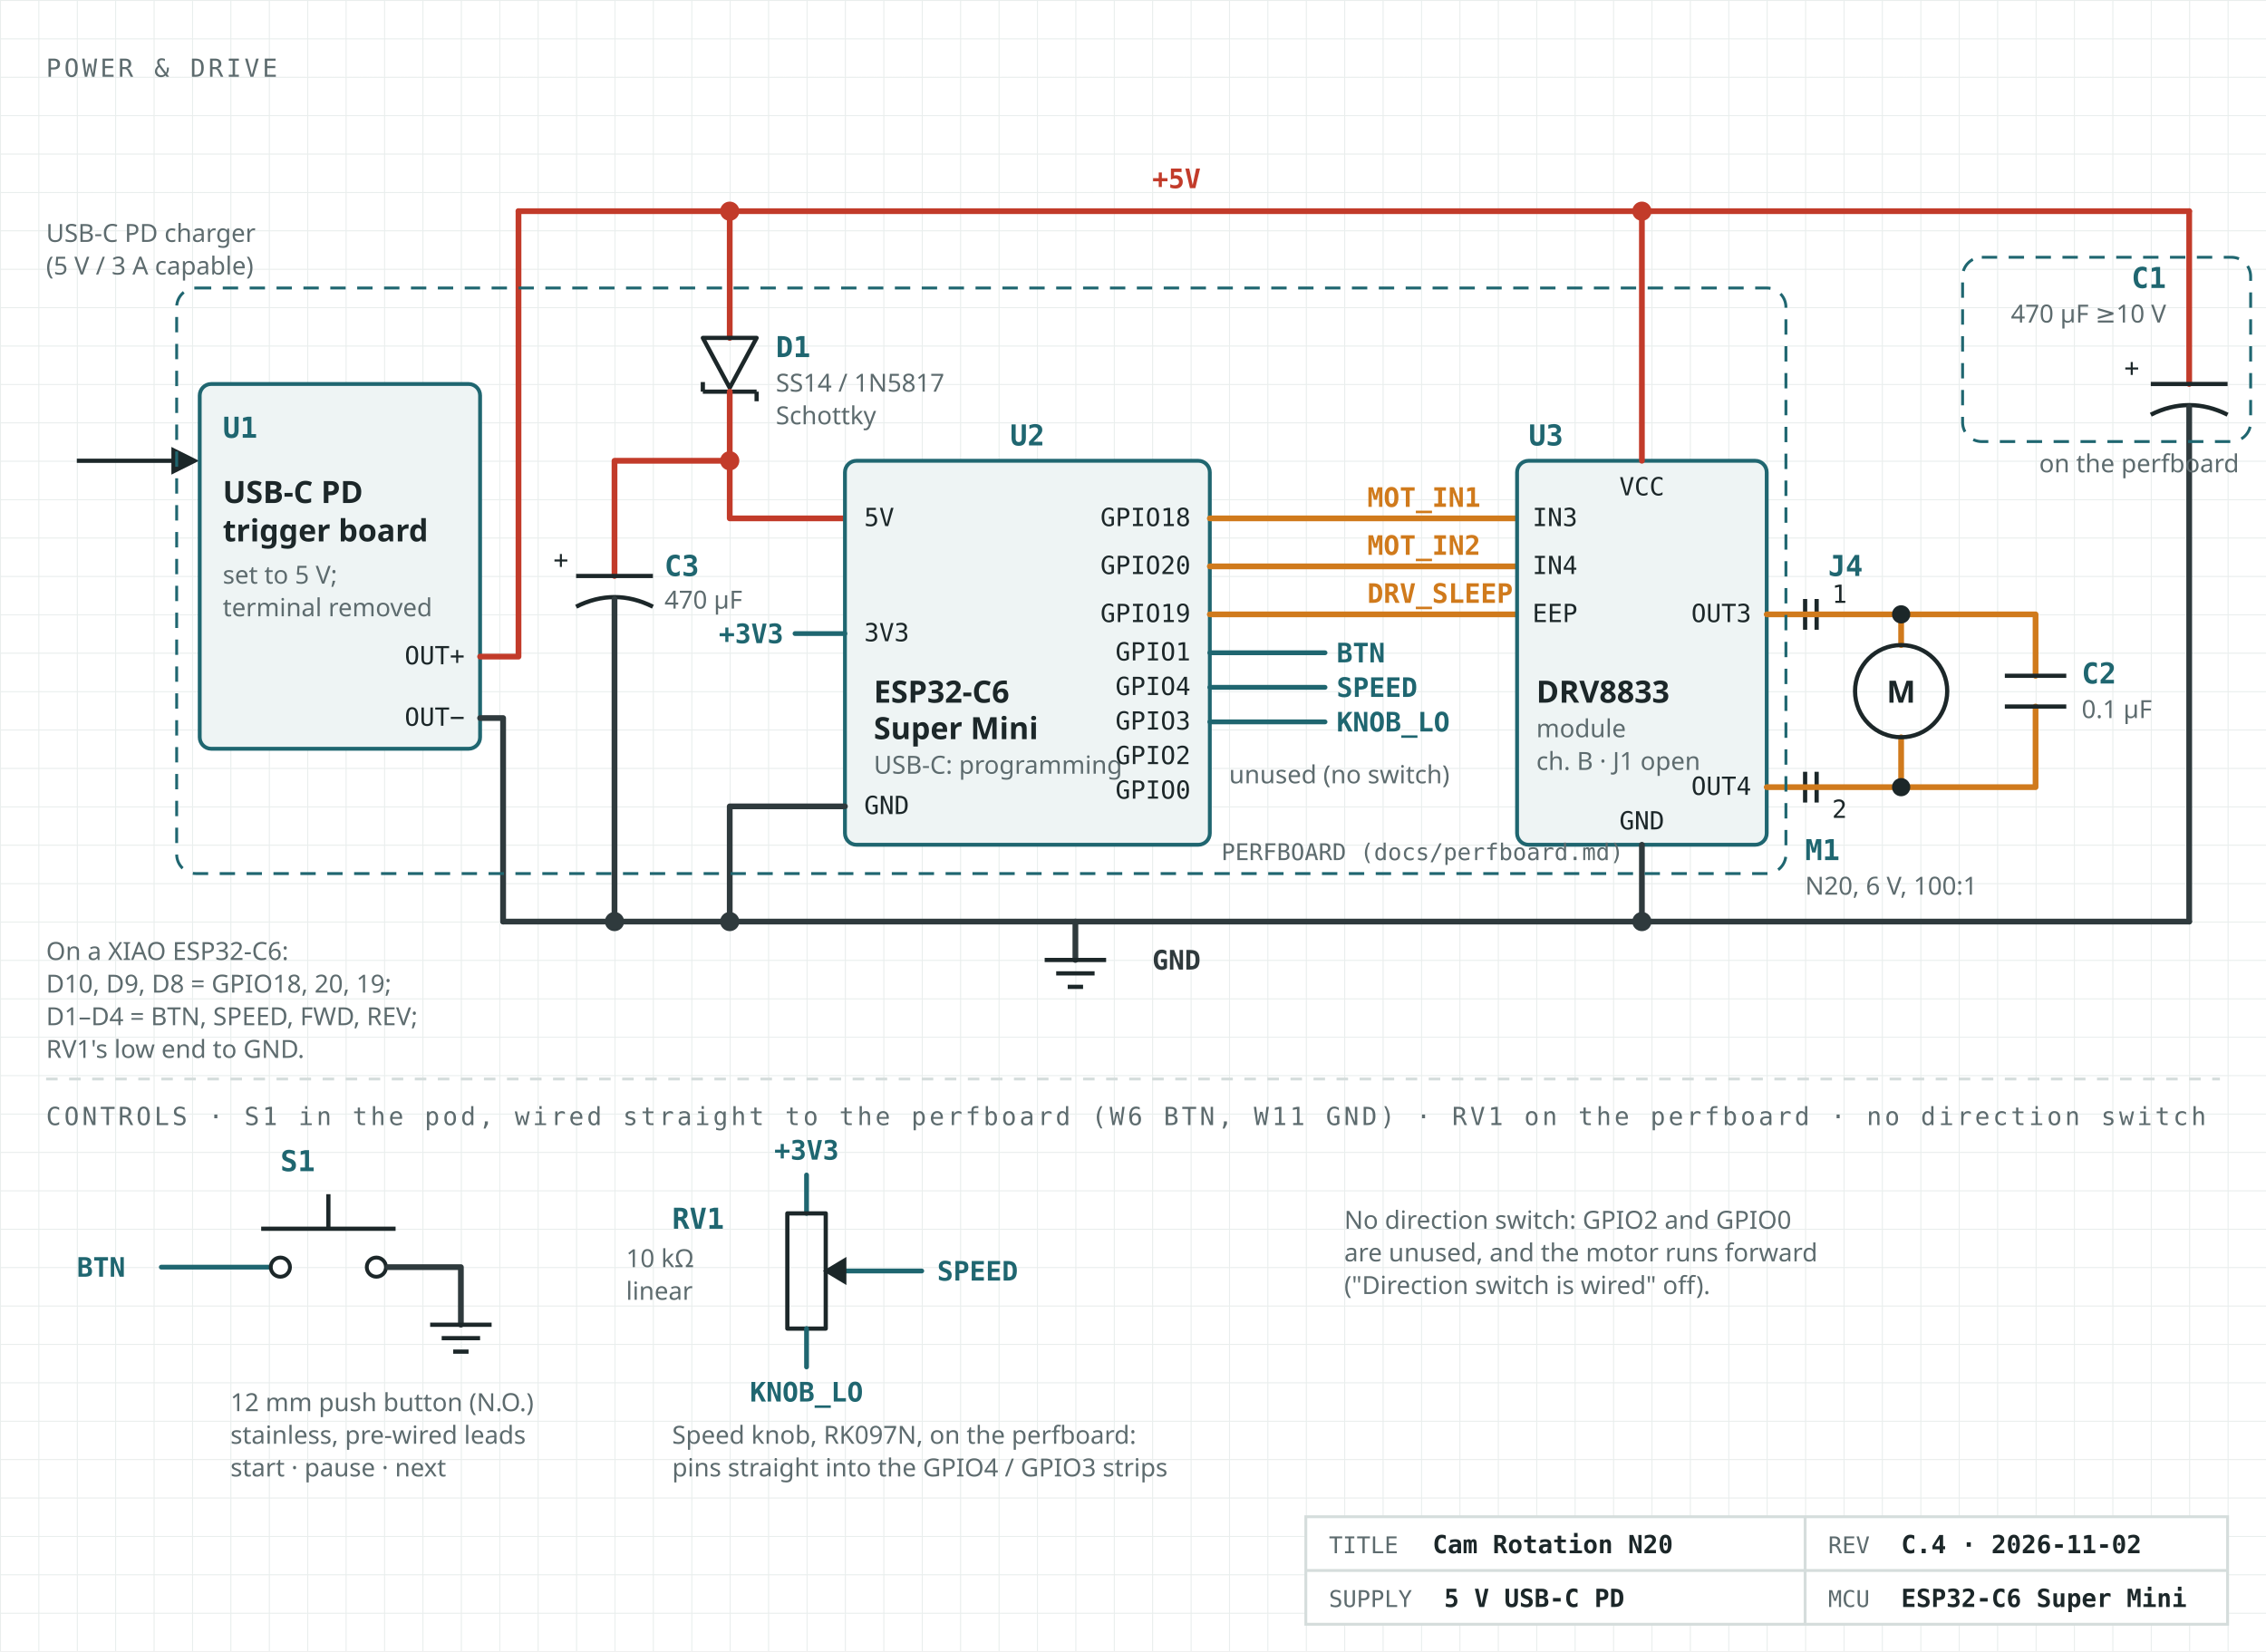
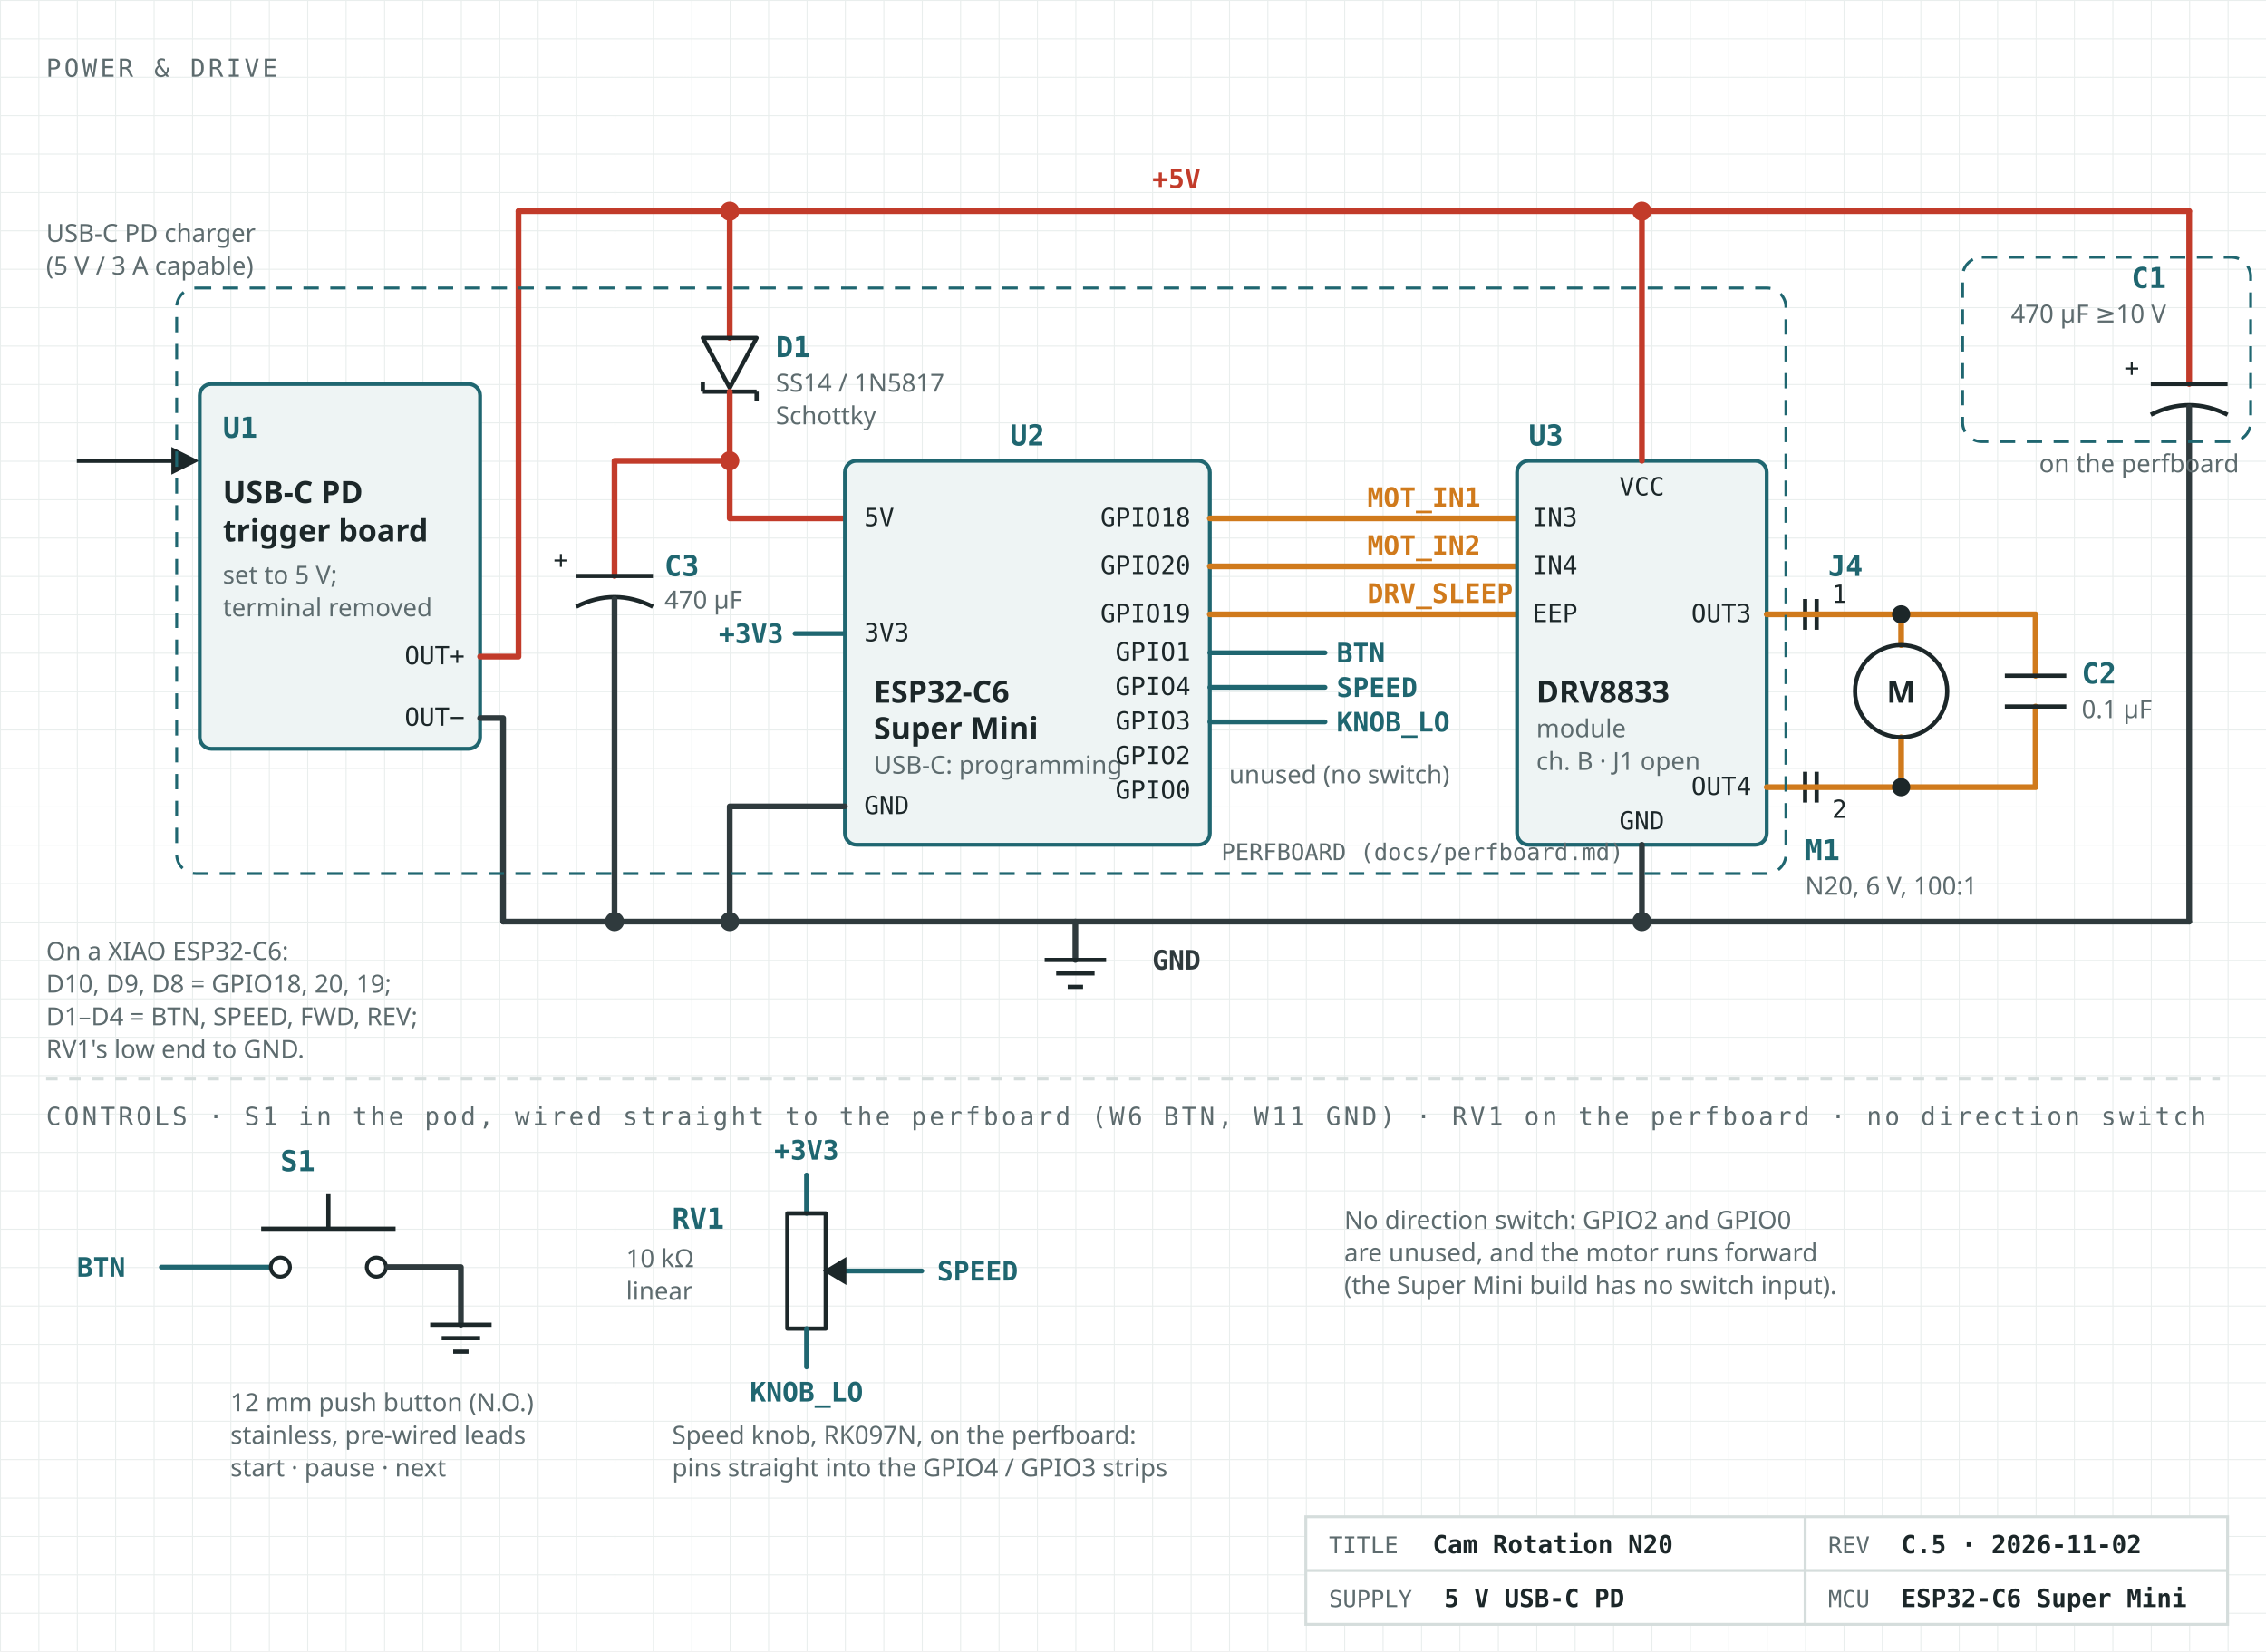
<svg xmlns="http://www.w3.org/2000/svg" viewBox="0 0 1180 860" role="img" aria-label="Schematic. Power: PD board 5 volt output to the DRV8833 VCC pin and through diode D1 to the ESP32-C6 Super Mini 5V pin; 470 microfarad capacitor C1 across the 5 volt supply; a second 470 microfarad capacitor C3 from D1's cathode to ground, so it can only feed the Super Mini through a motor start or stall; all grounds common. Drive: Super Mini GPIO18 to DRV8833 IN3, GPIO20 to IN4, GPIO19 to the sleep pin EEP (channel B of the module); DRV8833 OUT3 and OUT4 through the 2-pin plug J4 to the N20 motor, with a 0.1 microfarad capacitor C2 across the motor terminals. Controls: 12 millimetre stainless push button S1 from GPIO1 to ground; 10 kilohm speed knob RV1 (an RK097N on the perfboard) between 3.3 volts and GPIO3, which the firmware drives low as the knob's ground, with its wiper to GPIO4; no direction switch, so GPIO2 and GPIO0 are unused and the motor runs forward. The PD board, the Super Mini, the DRV8833, D1, C1, C3, the knob and J4 are on a perfboard. On a XIAO ESP32-C6 the same nets use D10, D9, D8 and D1 to D4, and the knob's low end goes to ground. The button's two wires run straight to the perfboard; there's no connector, so the pod doesn't unplug.">
  <style>.grid{stroke:#e9eeed;stroke-width:1}
.w-pwr{stroke:#c23b2a;stroke-width:3;fill:none;stroke-linecap:round;stroke-linejoin:round}
.w-gnd{stroke:#2f3a3d;stroke-width:3;fill:none;stroke-linecap:round;stroke-linejoin:round}
.w-sig{stroke:#d07a1c;stroke-width:3;fill:none;stroke-linecap:round;stroke-linejoin:round}
.dot-pwr{fill:#c23b2a}
.dot-gnd{fill:#2f3a3d}
.w-ctl{stroke:#1f6670;stroke-width:2.5;fill:none;stroke-linecap:round;stroke-linejoin:round}
.net.c{fill:#1f6670}
.sect{font-family:"IBM Plex Mono",ui-monospace,SFMono-Regular,Menlo,monospace;font-size:13px;letter-spacing:.12em;fill:#5d6b6e}
.divider{stroke:#d5dddc;stroke-width:1.5;stroke-dasharray:6 6}
.contact{fill:#ffffff;stroke:#1c2729;stroke-width:2}
.part{fill:#eef4f4;stroke:#1f6670;stroke-width:2}
.sym{fill:none;stroke:#1c2729;stroke-width:2.2;stroke-linejoin:round}
.symfill{fill:#1c2729;stroke:#1c2729;stroke-width:1.5}
.ref{font-family:"IBM Plex Mono",ui-monospace,SFMono-Regular,Menlo,monospace;font-size:15px;font-weight:600;fill:#1f6670}
.name{font-family:"IBM Plex Sans",ui-sans-serif,system-ui,sans-serif;font-size:16px;font-weight:600;fill:#1c2729}
.small{font-family:"IBM Plex Sans",ui-sans-serif,system-ui,sans-serif;font-size:13px;fill:#5d6b6e}
.pin{font-family:"IBM Plex Mono",ui-monospace,SFMono-Regular,Menlo,monospace;font-size:13px;fill:#1c2729}
.net{font-family:"IBM Plex Mono",ui-monospace,SFMono-Regular,Menlo,monospace;font-size:14px;font-weight:600}
.net.p{fill:#c23b2a}
.net.g{fill:#2f3a3d}
.net.s{fill:#d07a1c}
.tb{fill:#ffffff;stroke:#d5dddc;stroke-width:1.5}
.tbt{font-family:"IBM Plex Mono",ui-monospace,SFMono-Regular,Menlo,monospace;font-size:12px;fill:#5d6b6e}
.tbv{font-family:"IBM Plex Mono",ui-monospace,SFMono-Regular,Menlo,monospace;font-size:13px;font-weight:600;fill:#1c2729}
.pad{stroke:#1c2729;stroke-width:1.5}
.padoff{fill:#ffffff;stroke:#5d6b6e;stroke-width:1.2}
.board{fill:#eef4f4;stroke:#1f6670;stroke-width:2}
.lbl{font-family:"IBM Plex Mono",ui-monospace,SFMono-Regular,Menlo,monospace;font-size:13px;fill:#1c2729}
.lblm{font-family:"IBM Plex Mono",ui-monospace,SFMono-Regular,Menlo,monospace;font-size:12px;fill:#5d6b6e}
.ttl{font-family:"IBM Plex Sans",ui-sans-serif,system-ui,sans-serif;font-size:15px;font-weight:600;fill:#1c2729}
text{font-family:'IBM Plex Sans',Helvetica,Arial,sans-serif}</style>
  <rect x="0" y="0" width="1180" height="860" fill="#ffffff" />
  <defs>
    <pattern id="g" width="20" height="20" patternUnits="userSpaceOnUse">
      <path d="M20 0H0V20" class="grid" fill="none" />
    </pattern>
  </defs>
  <rect x="0" y="0" width="1180" height="860" fill="url(#g)" />
  <text class="sect" x="24" y="40">POWER &amp; DRIVE</text>
  <path class="w-pwr" d="M270 110 H1140" />
  <path class="w-gnd" d="M262 480 H1140" />
  <text class="net p" x="600" y="98">+5V</text>
  <text class="net g" x="600" y="505">GND</text>
  <text class="small" x="24" y="126">USB-C PD charger</text>
  <text class="small" x="24" y="143">(5 V / 3 A capable)</text>
  <path class="sym" d="M40 240 H90" />
  <path class="symfill" d="M90 234 L102 240 L90 246 Z" />
  <rect class="part" x="104" y="200" width="146" height="190" rx="6" />
  <text class="ref" x="116" y="228">U1</text>
  <text class="name" x="116" y="262">USB-C PD</text>
  <text class="name" x="116" y="282">trigger board</text>
  <text class="small" x="116" y="304">set to 5 V;</text>
  <text class="small" x="116" y="321">terminal removed</text>
  <text class="pin" x="242" y="346" text-anchor="end">OUT+</text>
  <text class="pin" x="242" y="378" text-anchor="end">OUT−</text>
  <path class="w-pwr" d="M250 342 H270 V110" />
  <path class="w-gnd" d="M250 374 H262 V480" />
  <path class="w-pwr" d="M380 110 V176" />
  <path class="sym" d="M366 176 H394 L380 202 Z" />
  <path class="sym" d="M366 204 H394" />
  <path class="sym" d="M366 204 v-5 M394 204 v5" />
  <path class="w-pwr" d="M380 204 V270 H440" />
  <text class="ref" x="404" y="186">D1</text>
  <text class="small" x="404" y="204">SS14 / 1N5817</text>
  <text class="small" x="404" y="221">Schottky</text>
  <circle class="dot-pwr" cx="380" cy="110" r="5" />
  <path class="w-pwr" d="M380 240 H320 V300" />
  <path class="sym" d="M300 300 H340" />
  <path class="sym" d="M300 316 Q320 306 340 316" />
  <path class="w-gnd" d="M320 312 V480" />
  <circle class="dot-pwr" cx="380" cy="240" r="5" />
  <circle class="dot-gnd" cx="320" cy="480" r="5" />
  <text class="pin" x="296" y="296" text-anchor="end">+</text>
  <text class="ref" x="346" y="300">C3</text>
  <text class="small" x="346" y="317">470 µF</text>
  <rect class="part" x="440" y="240" width="190" height="200" rx="6" />
  <text class="ref" x="535" y="232" text-anchor="middle">U2</text>
  <text class="name" x="455" y="366">ESP32-C6</text>
  <text class="name" x="455" y="385">Super Mini</text>
  <text class="small" x="455" y="403">USB-C: programming</text>
  <text class="pin" x="450" y="274">5V</text>
  <text class="pin" x="450" y="334">3V3</text>
  <text class="pin" x="450" y="424">GND</text>
  <text class="pin" x="620" y="274" text-anchor="end">GPIO18</text>
  <text class="pin" x="620" y="299" text-anchor="end">GPIO20</text>
  <text class="pin" x="620" y="324" text-anchor="end">GPIO19</text>
  <text class="pin" x="620" y="344" text-anchor="end">GPIO1</text>
  <text class="pin" x="620" y="362" text-anchor="end">GPIO4</text>
  <text class="pin" x="620" y="380" text-anchor="end">GPIO3</text>
  <text class="pin" x="620" y="398" text-anchor="end">GPIO2</text>
  <text class="pin" x="620" y="416" text-anchor="end">GPIO0</text>
  <path class="w-gnd" d="M440 420 H380 V480" />
  <circle class="dot-gnd" cx="380" cy="480" r="5" />
  <path class="w-ctl" d="M440 330 H414" />
  <text class="net c" x="408" y="335" text-anchor="end">+3V3</text>
  <path class="w-ctl" d="M630 340 H690 M630 358 H690 M630 376 H690" />
  <text class="net c" x="696" y="345">BTN</text>
  <text class="net c" x="696" y="363">SPEED</text>
  <text class="net c" x="696" y="381">KNOB_LO</text>
  <text class="small" x="640" y="408">unused (no switch)</text>
  <path class="w-sig" d="M630 270 H790 M630 295 H790 M630 320 H790" />
  <text class="net s" x="712" y="264">MOT_IN1</text>
  <text class="net s" x="712" y="289">MOT_IN2</text>
  <text class="net s" x="712" y="314">DRV_SLEEP</text>
  <rect class="part" x="790" y="240" width="130" height="200" rx="6" />
  <text class="ref" x="796" y="232">U3</text>
  <text class="pin" x="798" y="274">IN3</text>
  <text class="pin" x="798" y="299">IN4</text>
  <text class="pin" x="798" y="324">EEP</text>
  <text class="pin" x="912" y="324" text-anchor="end">OUT3</text>
  <text class="pin" x="912" y="414" text-anchor="end">OUT4</text>
  <text class="pin" x="855" y="258" text-anchor="middle">VCC</text>
  <text class="pin" x="855" y="432" text-anchor="middle">GND</text>
  <text class="name" x="800" y="366">DRV8833</text>
  <text class="small" x="800" y="384">module</text>
  <text class="small" x="800" y="401">ch. B · J1 open</text>
  <path class="w-pwr" d="M855 110 V240" />
  <path class="w-gnd" d="M855 440 V480" />
  <circle class="dot-pwr" cx="855" cy="110" r="5" />
  <circle class="dot-gnd" cx="855" cy="480" r="5" />
  <path class="sym" d="M940 312 v16 M946 312 v16 M940 402 v16 M946 402 v16" />
  <text class="ref" x="952" y="300">J4</text>
  <text class="pin" x="954" y="314">1</text>
  <text class="pin" x="954" y="426">2</text>
  <path class="w-sig" d="M920 320 H1060 V352 M1060 368 V410 H920 M990 320 V336 M990 410 V384" />
  <circle class="sym" cx="990" cy="360" r="24" />
  <text class="name" x="990" y="366" text-anchor="middle">M</text>
  <circle class="symfill" cx="990" cy="320" r="4" />
  <circle class="symfill" cx="990" cy="410" r="4" />
  <text class="ref" x="940" y="448">M1</text>
  <text class="small" x="940" y="466">N20, 6 V, 100:1</text>
  <path class="sym" d="M1044 352 H1076 M1044 368 H1076" />
  <text class="ref" x="1084" y="356">C2</text>
  <text class="small" x="1084" y="374">0.1 µF</text>
  <path class="w-pwr" d="M1140 110 V200" />
  <path class="sym" d="M1120 200 H1160" />
  <path class="sym" d="M1120 216 Q1140 206 1160 216" />
  <text class="pin" x="1114" y="196" text-anchor="end">+</text>
  <path class="w-gnd" d="M1140 212 V480" />
  <text class="ref" x="1128" y="150" text-anchor="end">C1</text>
  <text class="small" x="1128" y="168" text-anchor="end">470 µF ≥10 V</text>
  <rect x="92" y="150" width="838" height="305" rx="10" fill="none" stroke="#1f6670" stroke-width="1.5" stroke-dasharray="8 6" />
  <text class="lblm" x="636" y="448">PERFBOARD (docs/perfboard.md)</text>
  <rect x="1022" y="134" width="150" height="96" rx="10" fill="none" stroke="#1f6670" stroke-width="1.5" stroke-dasharray="8 6" />
  <text class="small" x="1166" y="246" text-anchor="end">on the perfboard</text>
  <text class="small" x="24" y="500">On a XIAO ESP32-C6:</text>
  <text class="small" x="24" y="517">D10, D9, D8 = GPIO18, 20, 19;</text>
  <text class="small" x="24" y="534">D1–D4 = BTN, SPEED, FWD, REV;</text>
  <text class="small" x="24" y="551">RV1's low end to GND.</text>
  <path class="w-gnd" d="M560 480 V500" />
  <path class="sym" d="M544 500 H576 M550 507 H570 M556 514 H564" />
  <path class="divider" d="M24 562 H1156" />
  <text class="sect" x="24" y="586">CONTROLS · S1 in the pod, wired straight to the perfboard (W6 BTN, W11 GND) · RV1 on the perfboard · no direction switch</text>
  <text class="net c" x="40" y="665">BTN</text>
  <path class="w-ctl" d="M84 660 H140" />
  <circle class="contact" cx="146" cy="660" r="5" />
  <circle class="contact" cx="196" cy="660" r="5" />
  <path class="sym" d="M136 640 H206 M171 640 V622" />
  <path class="w-gnd" d="M202 660 H240 V690" />
  <path class="sym" d="M224 690 H256 M230 697 H250 M236 704 H244" />
  <text class="ref" x="146" y="610">S1</text>
  <text class="small" x="120" y="735">12 mm push button (N.O.)</text>
  <text class="small" x="120" y="752">stainless, pre-wired leads</text>
  <text class="small" x="120" y="769">start · pause · next</text>
  <text class="net c" x="420" y="604" text-anchor="middle">+3V3</text>
  <path class="w-ctl" d="M420 612 V632" />
  <rect class="sym" x="410" y="632" width="20" height="60" />
  <path class="w-ctl" d="M420 692 V712" />
  <text class="net c" x="420" y="730" text-anchor="middle">KNOB_LO</text>
  <path class="w-ctl" d="M480 662 H440" />
  <path class="symfill" d="M440 656 L430 662 L440 668 Z" />
  <text class="net c" x="488" y="667">SPEED</text>
  <text class="ref" x="350" y="640">RV1</text>
  <text class="small" x="326" y="660">10 kΩ</text>
  <text class="small" x="326" y="677">linear</text>
  <text class="small" x="350" y="752">Speed knob, RK097N, on the perfboard:</text>
  <text class="small" x="350" y="769">pins straight into the GPIO4 / GPIO3 strips</text>
  <text class="small" x="700" y="640">No direction switch: GPIO2 and GPIO0</text>
  <text class="small" x="700" y="657">are unused, and the motor runs forward</text>
-   <text class="small" x="700" y="674">("Direction switch is wired" off).</text>
+   <text class="small" x="700" y="674">(the Super Mini build has no switch input).</text>
  <rect class="tb" x="680" y="790" width="480" height="56" />
  <path d="M680 818 H1160 M940 790 V846" stroke="#d5dddc" stroke-width="1.5" />
  <text class="tbt" x="692" y="809">TITLE</text>
  <text class="tbv" x="746" y="809">Cam Rotation N20</text>
  <text class="tbt" x="952" y="809">REV</text>
-   <text class="tbv" x="990" y="809">C.4 · 2026-11-02</text>
+   <text class="tbv" x="990" y="809">C.5 · 2026-11-02</text>
  <text class="tbt" x="692" y="837">SUPPLY</text>
  <text class="tbv" x="752" y="837">5 V USB-C PD</text>
  <text class="tbt" x="952" y="837">MCU</text>
  <text class="tbv" x="990" y="837">ESP32-C6 Super Mini</text>
</svg>
